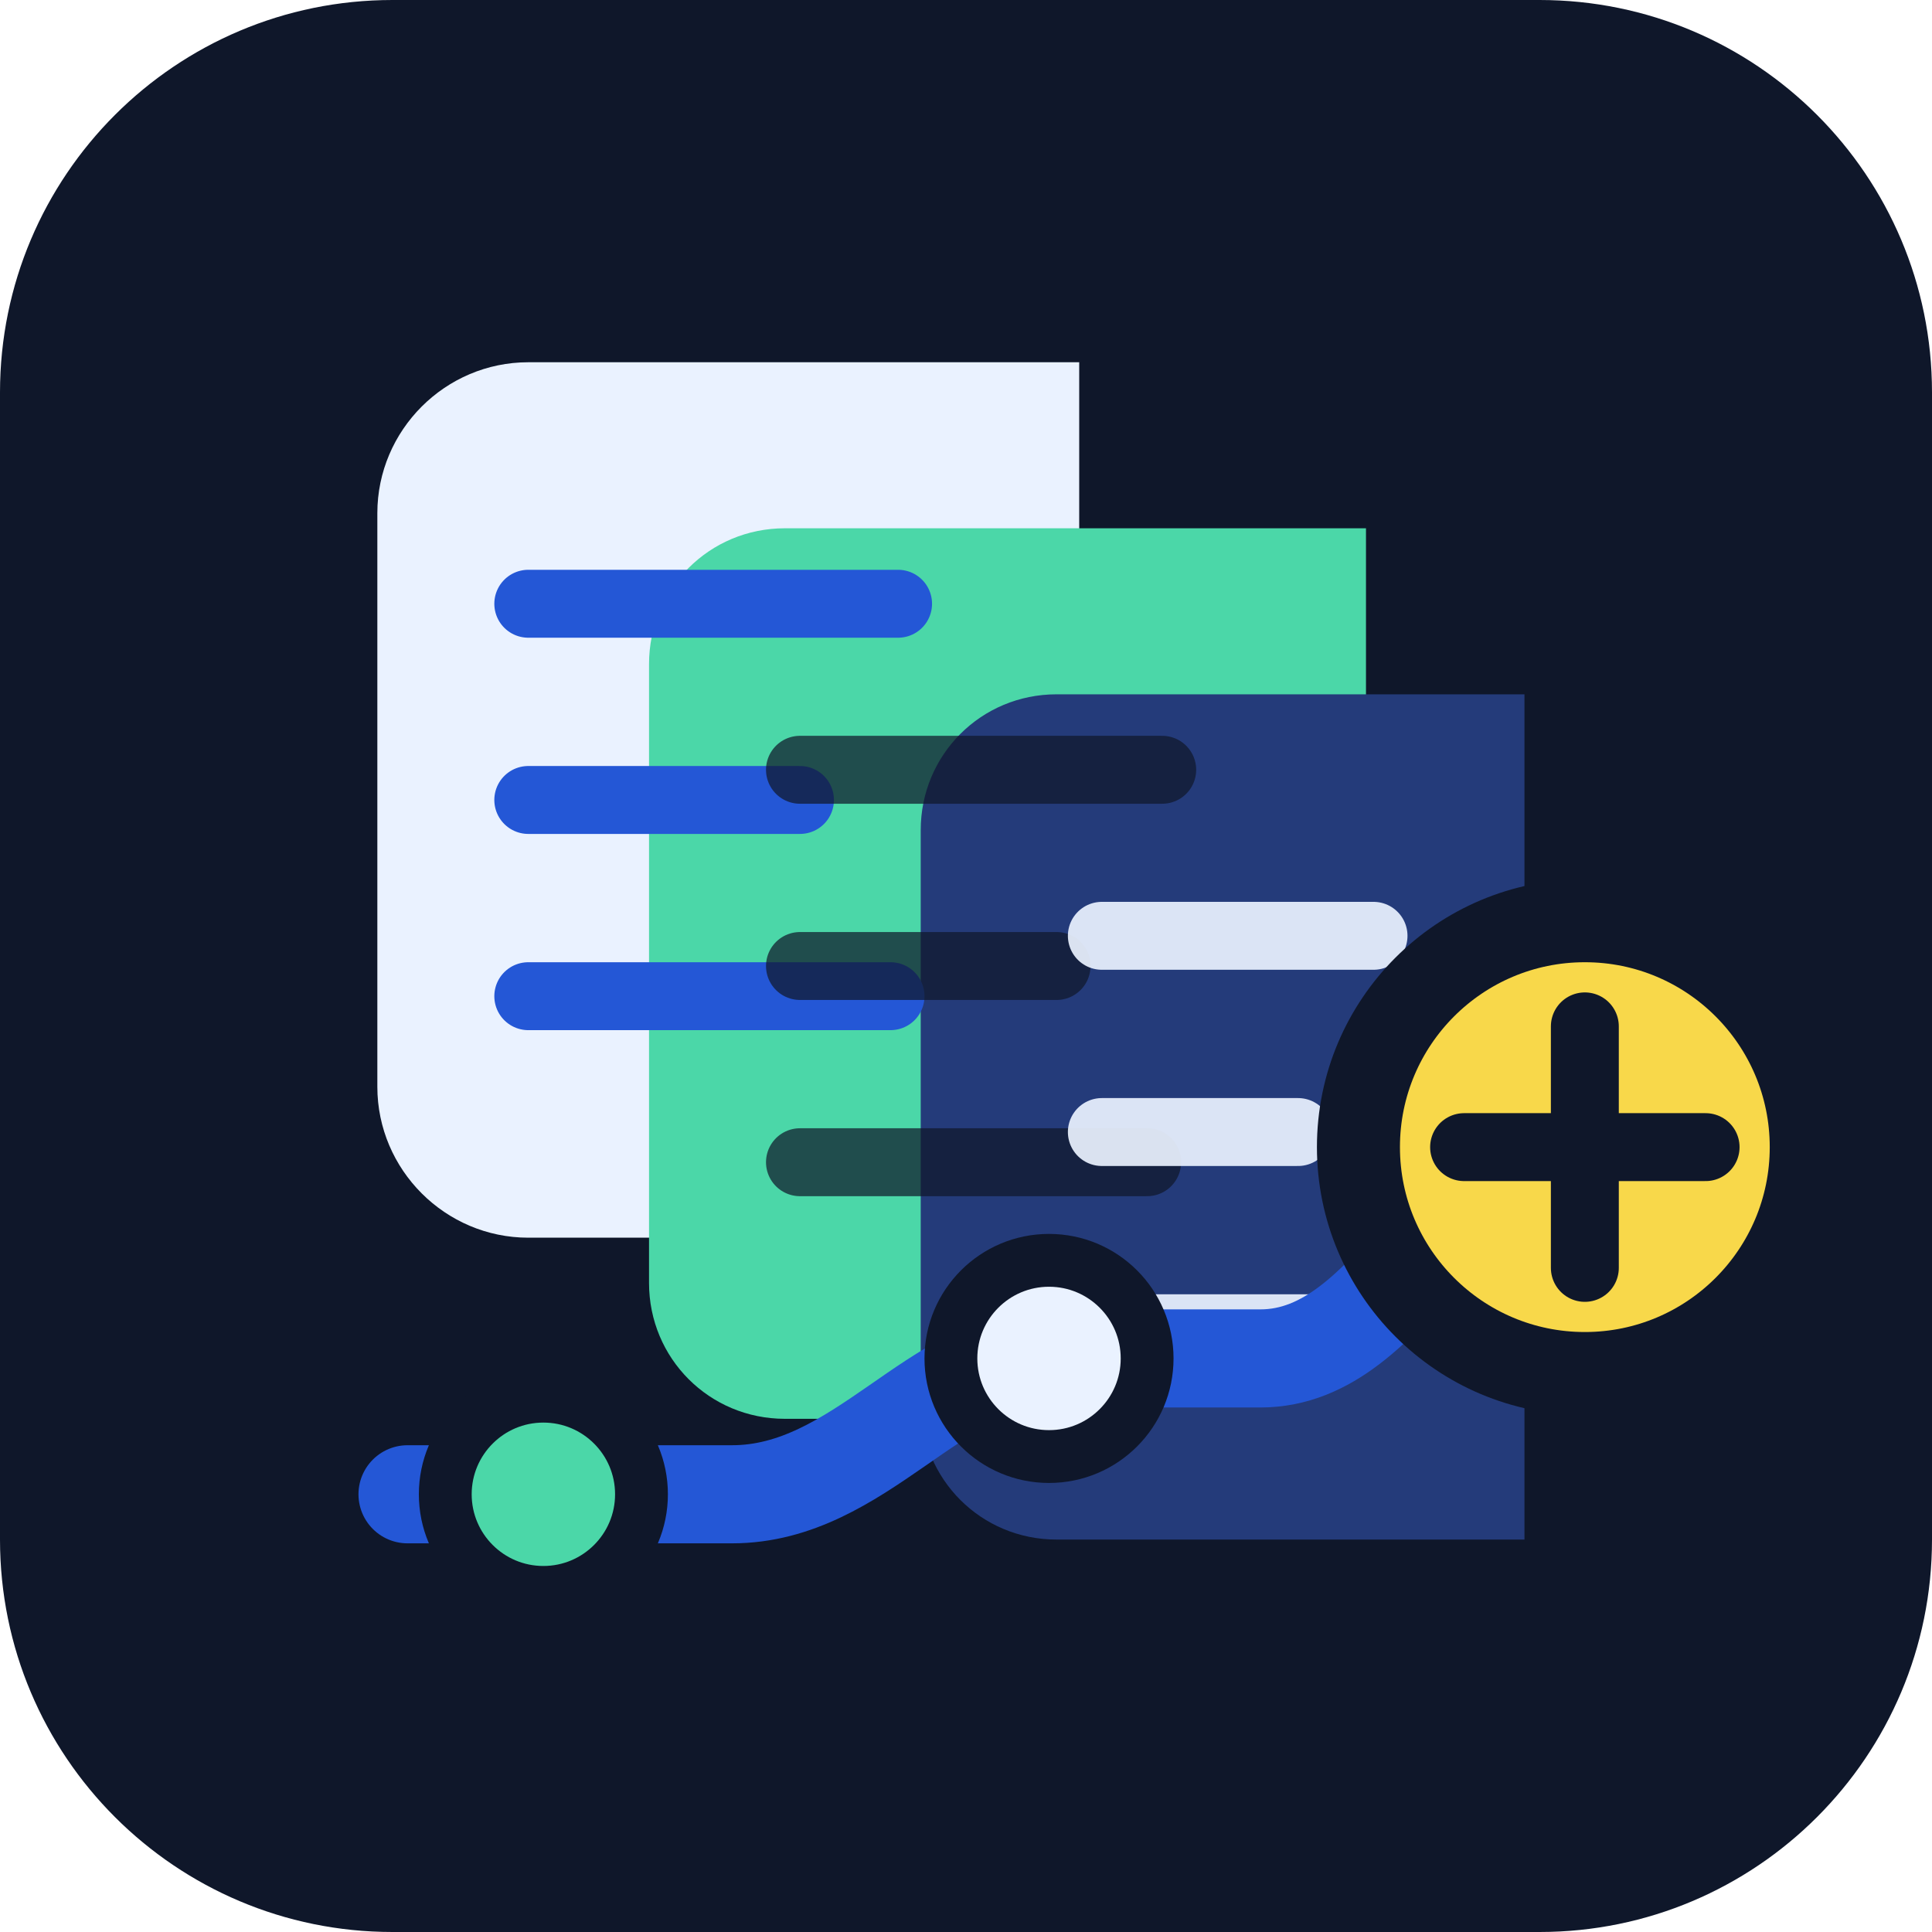
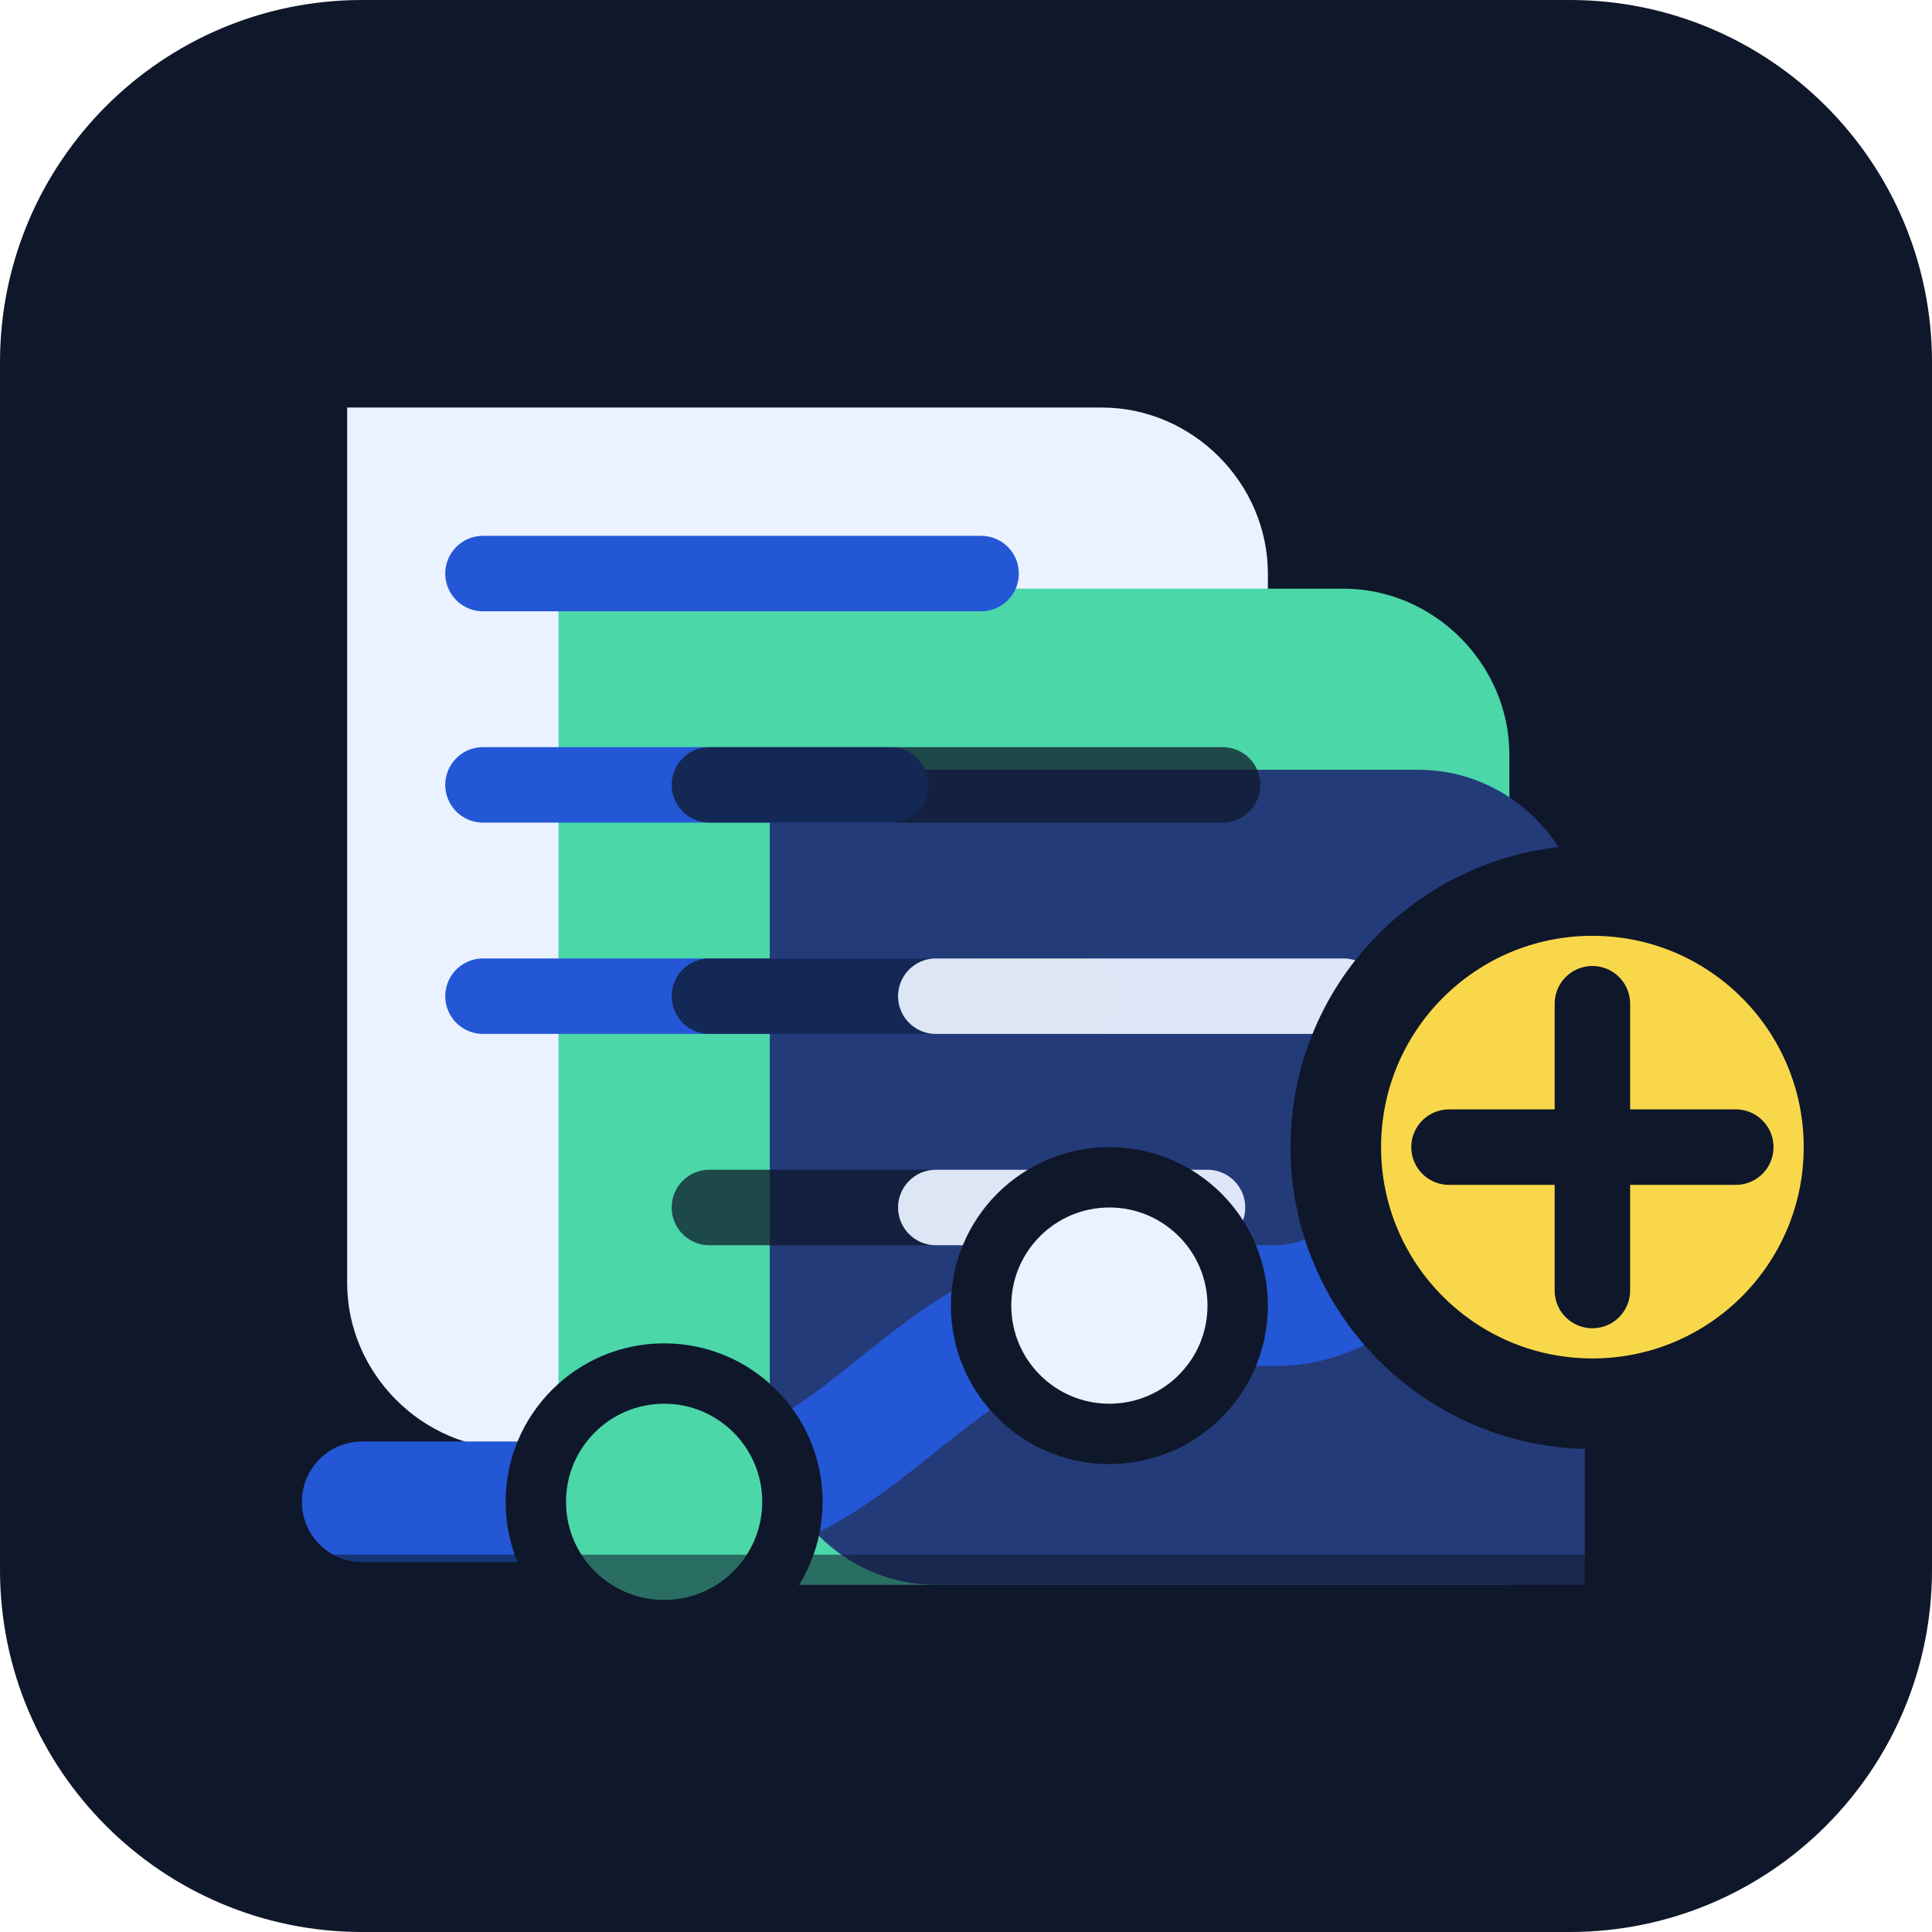
<svg xmlns="http://www.w3.org/2000/svg" width="256" height="256" viewBox="0 0 256 256" role="img" aria-label="Office MCP control mark">
-   <rect width="256" height="256" rx="52" fill="#0F172A" />
-   <path d="M50 68c0-11 9-20 20-20h73v116H70c-11 0-20-9-20-20V68Z" fill="#EAF2FF" />
-   <path d="M86 88c0-10 8-18 18-18h77v118h-77c-10 0-18-8-18-18V88Z" fill="#4BD7A8" />
-   <path d="M122 110c0-10 8-18 18-18h62v112h-62c-10 0-18-8-18-18v-76Z" fill="#243B7A" />
-   <path d="M70 80h49M70 106h36M70 132h48" stroke="#2457D6" stroke-width="9" stroke-linecap="round" />
-   <path d="M106 102h48M106 128h34M106 154h46" stroke="#0F172A" stroke-width="9" stroke-linecap="round" opacity="0.72" />
-   <path d="M146 124h36M146 150h26M146 176h34" stroke="#EAF2FF" stroke-width="9" stroke-linecap="round" opacity="0.92" />
-   <path d="M54 198h43c17 0 27-18 42-18h28c18 0 25-28 43-28h7" fill="none" stroke="#2457D6" stroke-width="13" stroke-linecap="round" />
-   <circle cx="72" cy="198" r="13" fill="#4BD7A8" stroke="#0F172A" stroke-width="7" />
-   <circle cx="139" cy="180" r="13" fill="#EAF2FF" stroke="#0F172A" stroke-width="7" />
-   <circle cx="210" cy="152" r="30" fill="#F8D84A" stroke="#0F172A" stroke-width="11" />
-   <path d="M194 152h32" stroke="#0F172A" stroke-width="9" stroke-linecap="round" />
-   <path d="M210 136v32" stroke="#0F172A" stroke-width="9" stroke-linecap="round" />
-   <circle cx="210" cy="152" r="6" fill="#0F172A" />
+   <rect width="256" height="256" rx="48" fill="#0F172A" />
+   <path d="M46 54h100c12 0 22 10 22 22v116H68c-12 0-22-10-22-22V54Z" fill="#EAF2FF" />
+   <path d="M74 78h104c12 0 22 10 22 22v110H96c-12 0-22-10-22-22V78Z" fill="#4BD7A8" />
+   <path d="M102 102h86c12 0 22 10 22 22v86h-86c-12 0-22-10-22-22v-86Z" fill="#243B7A" />
+   <path d="M64 76h66M64 104h54M64 132h64" stroke="#2457D6" stroke-width="10" stroke-linecap="round" />
+   <path d="M94 104h68M94 132h50M94 160h62" stroke="#0F172A" stroke-width="10" stroke-linecap="round" opacity="0.74" />
+   <path d="M124 132h54M124 160h36" stroke="#EAF2FF" stroke-width="10" stroke-linecap="round" opacity="0.94" />
+   <path d="M48 199h44c22 0 32-26 55-26h22c16 0 24-21 41-21h8" fill="none" stroke="#2457D6" stroke-width="16" stroke-linecap="round" />
+   <circle cx="88" cy="199" r="17" fill="#4BD7A8" stroke="#0F172A" stroke-width="8" />
+   <circle cx="147" cy="173" r="17" fill="#EAF2FF" stroke="#0F172A" stroke-width="8" />
+   <circle cx="211" cy="152" r="34" fill="#F8D84A" stroke="#0F172A" stroke-width="12" />
+   <path d="M192 152h38" stroke="#0F172A" stroke-width="10" stroke-linecap="round" />
+   <path d="M211 133v38" stroke="#0F172A" stroke-width="10" stroke-linecap="round" />
+   <circle cx="211" cy="152" r="7" fill="#0F172A" />
+   <path d="M40 212h176" stroke="#0F172A" stroke-width="12" stroke-linecap="round" opacity="0.55" />
</svg>
